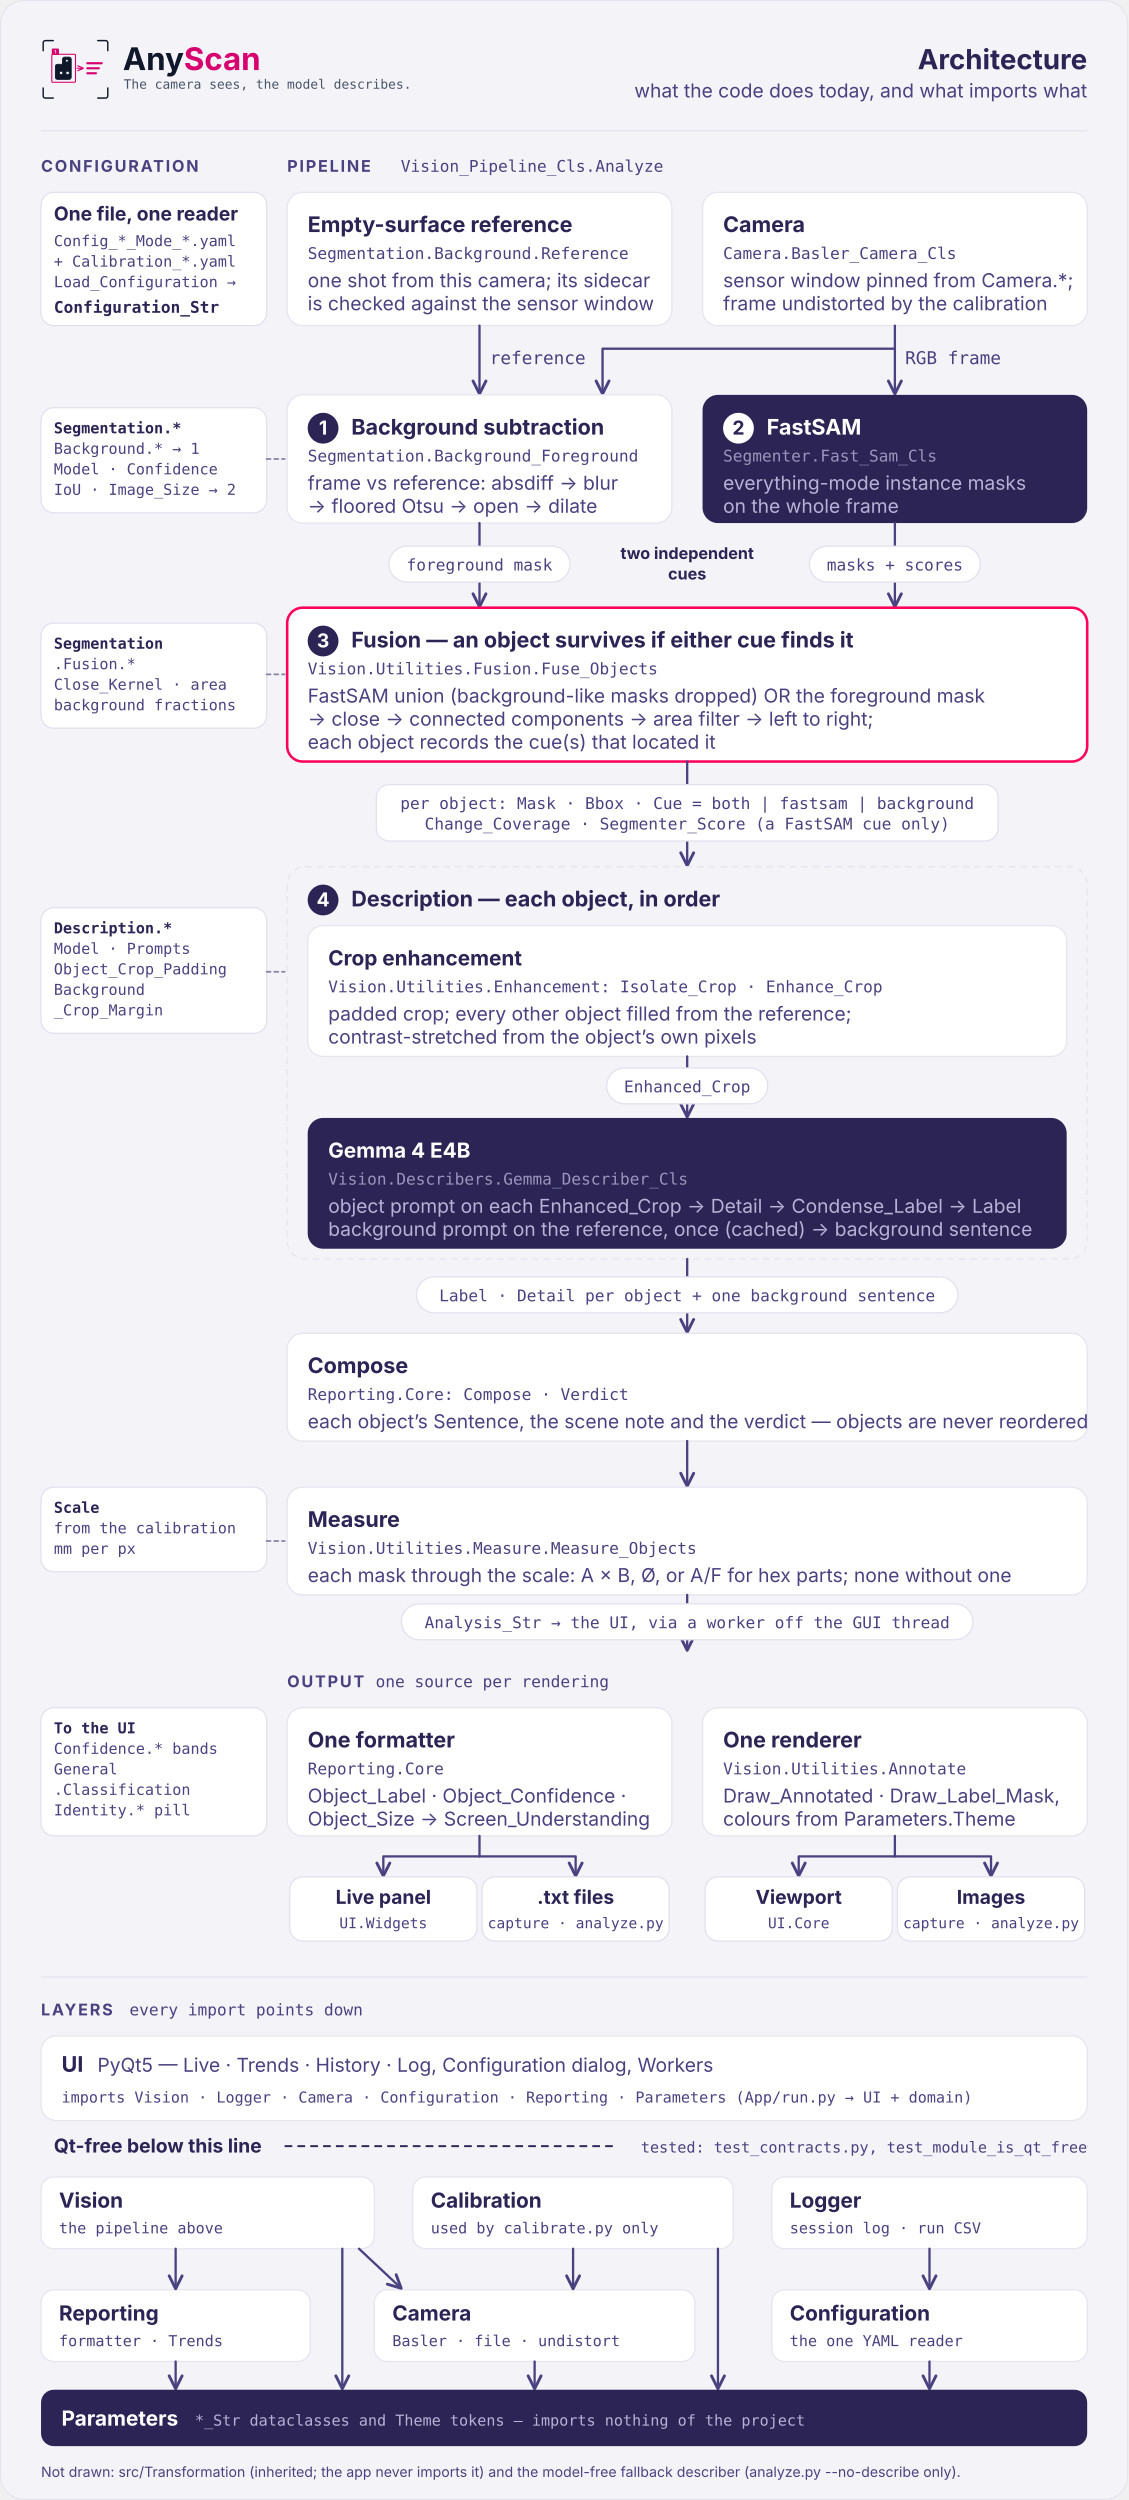
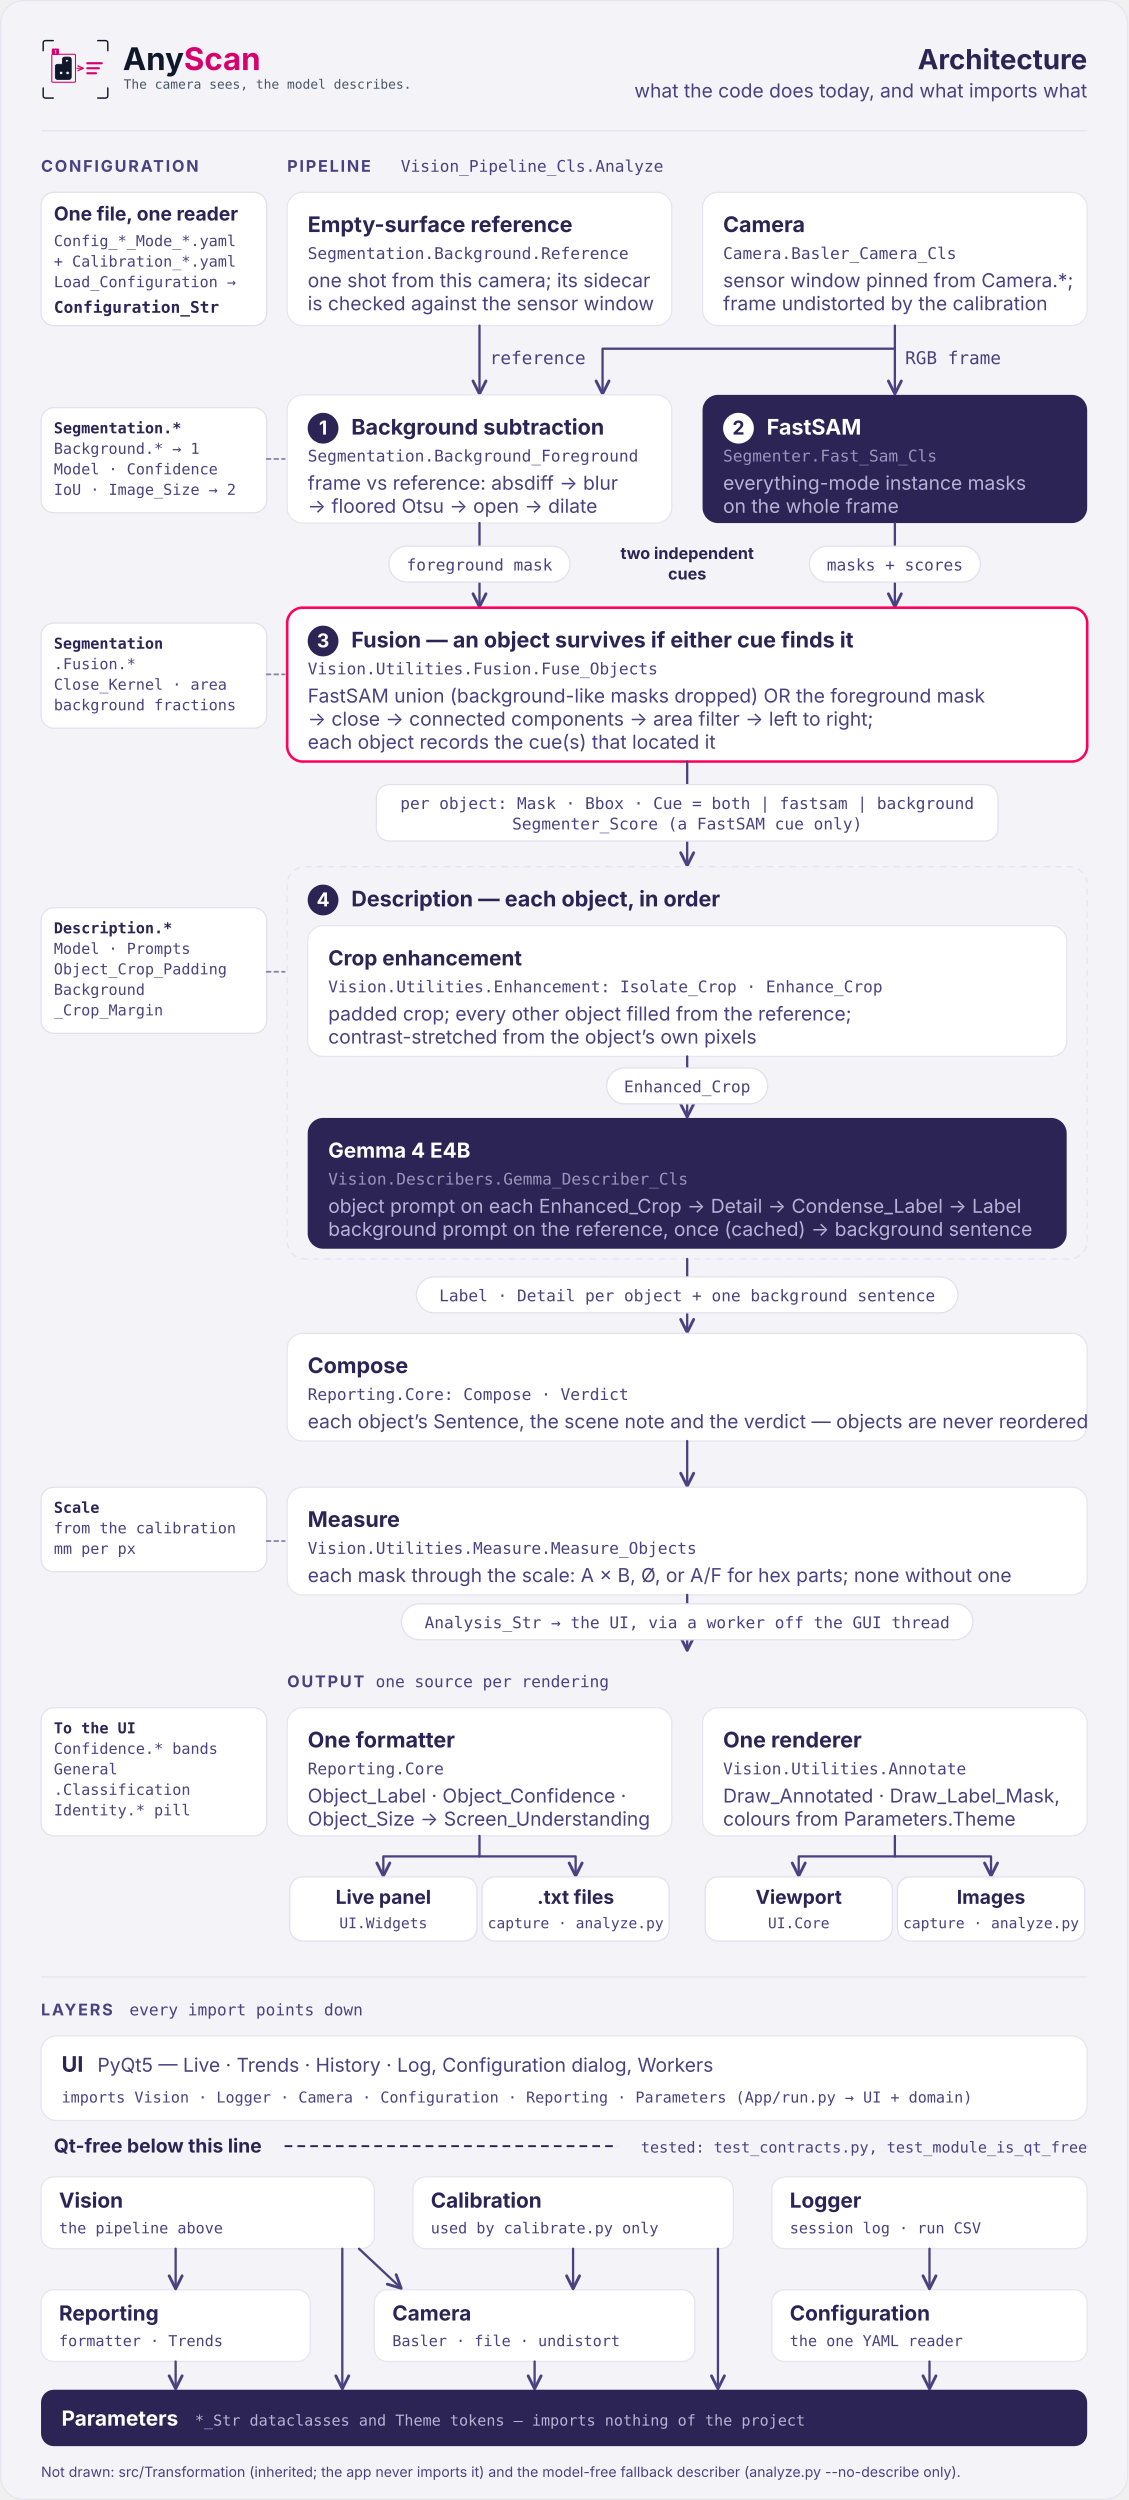
<svg xmlns="http://www.w3.org/2000/svg" width="880" height="1950" viewBox="0 0 880 1950" role="img" aria-label="AnyScan architecture">
  <defs>
    <style>.u{font-family:'Inter','Segoe UI Variable Display','Segoe UI','Helvetica Neue','Arial',sans-serif;} .m{font-family:'JetBrains Mono','Cascadia Mono','Consolas','DejaVu Sans Mono','Courier New',monospace;} .logo-slot svg{overflow:visible;}</style>
    <marker id="arch-tip" viewBox="0 0 10 10" refX="8" refY="5" markerWidth="7" markerHeight="7" orient="auto">
      <path d="M1 1 L9 5 L1 9" fill="none" stroke="#4a4180" stroke-width="1.8" stroke-linecap="round" stroke-linejoin="round" />
    </marker>
  </defs>
  <rect x="0.5" y="0.5" width="879" height="1949" rx="18" fill="#f4f3f7" stroke="#e6e4ef" stroke-width="1" />
  <g class="logo-slot" transform="translate(32,30) scale(0.28)">
    <svg width="818" height="174" viewBox="40 44 818 174" role="img" aria-label="AnyScan — The camera sees, the model describes.">
      <defs>
        <style>
      .wm  { font-family: 'Inter','Helvetica Neue',Arial,sans-serif; font-weight: 700; }
      .tag { font-family: 'JetBrains Mono','SFMono-Regular',Menlo,Consolas,monospace; font-weight: 500; }
      .idx { font-family: 'Inter','Helvetica Neue',Arial,sans-serif; font-weight: 700; }
    </style>
        <marker id="tip" viewBox="0 0 10 10" refX="8" refY="5" markerWidth="6" markerHeight="6" orient="auto">
          <path d="M0 1 L9 5 L0 9" fill="none" stroke="#D6006E" stroke-width="2" stroke-linecap="round" stroke-linejoin="round" />
        </marker>
      </defs>
      <g transform="translate(40,44)">
        <g fill="none" stroke="#0F172A" stroke-width="4" stroke-linecap="round" stroke-linejoin="round">
          <path d="M6 34 V12 A6 6 0 0 1 12 6 H34" />
          <path d="M158 6 H180 A6 6 0 0 1 186 12 V34" />
          <path d="M186 138 V160 A6 6 0 0 1 180 166 H158" />
          <path d="M34 166 H12 A6 6 0 0 1 6 160 V138" />
        </g>
        <path fill-rule="evenodd" fill="#0F172A" stroke="#0F172A" stroke-width="2.5" stroke-linejoin="round" d="M40 108 L40 78 A6 6 0 0 1 46 72 L60 72 L60 58 A6 6 0 0 1 66 52 L78 52 A6 6 0 0 1 84 58 L84 108 A6 6 0 0 1 78 114 L46 114 A6 6 0 0 1 40 108 Z              M51 96 a5 5 0 1 0 10 0 a5 5 0 1 0 -10 0 Z              M69 96 a5 5 0 1 0 10 0 a5 5 0 1 0 -10 0 Z              M68 62 a4 4 0 1 0 8 0 a4 4 0 1 0 -8 0 Z" />
        <rect x="30" y="44" width="66" height="78" rx="3" fill="none" stroke="#D6006E" stroke-width="3" />
        <rect x="30" y="28" width="20" height="18" rx="3" fill="#D6006E" />
        <text x="40" y="42" text-anchor="middle" class="idx" font-size="13" fill="#FFFFFF">1</text>
        <line x1="100" y1="83" x2="116" y2="83" stroke="#D6006E" stroke-width="3" stroke-linecap="round" marker-end="url(#tip)" />
        <g fill="#D6006E">
          <rect x="126" y="66" width="46" height="6" rx="3" />
          <rect x="126" y="80" width="38" height="6" rx="3" />
          <rect x="126" y="94" width="30" height="6" rx="3" />
        </g>
      </g>
      <text x="268" y="132" class="wm" font-size="87" fill="#0F172A">Any<tspan fill="#D6006E">Scan</tspan>
      </text>
      <text x="270" y="184" class="tag" font-size="36" fill="#475569">The camera sees, the model describes.</text>
    </svg>
  </g>
  <text x="848" y="54" class="u" font-size="21.6" fill="#2b2455" font-weight="700" text-anchor="end">Architecture</text>
  <text x="848" y="76" class="u" font-size="15.0" fill="#4a4180" text-anchor="end">what the code does today, and what imports what</text>
  <line x1="32" y1="102" x2="848" y2="102" stroke="#e6e4ef" stroke-width="1" />
  <text x="32" y="134" class="u" font-size="12.6" fill="#4a4180" font-weight="700" letter-spacing="1.4">CONFIGURATION</text>
  <text x="224" y="134" class="u" font-size="12.6" fill="#4a4180" font-weight="700" letter-spacing="1.4">PIPELINE</text>
  <text x="312.624" y="134" class="m" font-size="12.6" fill="#4a4180">Vision_Pipeline_Cls.Analyze</text>
  <rect x="32" y="150" width="176" height="104" rx="10" fill="#ffffff" stroke="#e3e0ee" stroke-width="1" />
  <text x="42" y="172" class="u" font-size="15.0" fill="#2b2455" font-weight="700">One file, one reader</text>
  <text x="42" y="192" class="m" font-size="11.8" fill="#4a4180">Config_*_Mode_*.yaml</text>
  <text x="42" y="208" class="m" font-size="11.8" fill="#4a4180">+ Calibration_*.yaml</text>
  <text x="42" y="224" class="m" font-size="11.8" fill="#4a4180">Load_Configuration →</text>
  <text x="42" y="244" class="m" font-size="12.6" fill="#2b2455" font-weight="700">Configuration_Str</text>
  <rect x="224" y="150" width="300" height="104" rx="12" fill="#ffffff" stroke="#e6e4ef" stroke-width="1" />
  <text x="240" y="181" class="u" font-size="16.8" fill="#2b2455" font-weight="700">Empty-surface reference</text>
  <text x="240" y="202" class="m" font-size="12.6" fill="#4a4180">Segmentation.Background.Reference</text>
  <text x="240" y="224" class="u" font-size="15.0" fill="#4a4180">one shot from this camera; its sidecar</text>
  <text x="240" y="242" class="u" font-size="15.0" fill="#4a4180">is checked against the sensor window</text>
  <rect x="548" y="150" width="300" height="104" rx="12" fill="#ffffff" stroke="#e6e4ef" stroke-width="1" />
  <text x="564" y="181" class="u" font-size="16.8" fill="#2b2455" font-weight="700">Camera</text>
  <text x="564" y="202" class="m" font-size="12.6" fill="#4a4180">Camera.Basler_Camera_Cls</text>
  <text x="564" y="224" class="u" font-size="15.0" fill="#4a4180">sensor window pinned from Camera.*;</text>
  <text x="564" y="242" class="u" font-size="15.0" fill="#4a4180">frame undistorted by the calibration</text>
  <line x1="374" y1="254" x2="374" y2="306" stroke="#4a4180" stroke-width="1.8" stroke-linecap="round" marker-end="url(#arch-tip)" />
  <text x="382" y="284" class="m" font-size="13.8" fill="#4a4180">reference</text>
  <line x1="698" y1="254" x2="698" y2="306" stroke="#4a4180" stroke-width="1.8" stroke-linecap="round" marker-end="url(#arch-tip)" />
  <path d="M698 272 H470 V306" fill="none" stroke="#4a4180" stroke-width="1.8" stroke-linecap="round" stroke-linejoin="round" marker-end="url(#arch-tip)" />
  <text x="706" y="284" class="m" font-size="13.8" fill="#4a4180">RGB frame</text>
  <rect x="32" y="318" width="176" height="82" rx="10" fill="#ffffff" stroke="#e3e0ee" stroke-width="1" />
  <text x="42" y="338" class="m" font-size="11.8" fill="#2b2455" font-weight="700">Segmentation.*</text>
  <text x="42" y="354" class="m" font-size="11.8" fill="#4a4180">Background.* → 1</text>
  <text x="42" y="370" class="m" font-size="11.8" fill="#4a4180">Model · Confidence</text>
  <text x="42" y="386" class="m" font-size="11.8" fill="#4a4180">IoU · Image_Size → 2</text>
  <path d="M208 358 H222" fill="none" stroke="#8983a6" stroke-width="1.4" stroke-linecap="round" stroke-linejoin="round" stroke-dasharray="3 3" />
  <rect x="224" y="308" width="300" height="100" rx="12" fill="#ffffff" stroke="#e6e4ef" stroke-width="1" />
  <circle cx="252" cy="334" r="12" fill="#2b2455" />
  <text x="252" y="339" class="u" font-size="15.0" fill="#ffffff" font-weight="700" text-anchor="middle">1</text>
  <text x="274" y="339" class="u" font-size="16.8" fill="#2b2455" font-weight="700">Background subtraction</text>
  <text x="240" y="360" class="m" font-size="12.6" fill="#4a4180">Segmentation.Background_Foreground</text>
  <text x="240" y="382" class="u" font-size="15.0" fill="#4a4180">frame vs reference: absdiff → blur</text>
  <text x="240" y="400" class="u" font-size="15.0" fill="#4a4180">→ floored Otsu → open → dilate</text>
  <rect x="548" y="308" width="300" height="100" rx="12" fill="#2b2455" />
  <circle cx="576" cy="334" r="12" fill="#ffffff" />
  <text x="576" y="339" class="u" font-size="15.0" fill="#2b2455" font-weight="700" text-anchor="middle">2</text>
  <text x="598" y="339" class="u" font-size="16.8" fill="#ffffff" font-weight="700">FastSAM</text>
  <text x="564" y="360" class="m" font-size="12.6" fill="#9b95bd">Segmenter.Fast_Sam_Cls</text>
  <text x="564" y="382" class="u" font-size="15.0" fill="#b9b2d6">everything-mode instance masks</text>
  <text x="564" y="400" class="u" font-size="15.0" fill="#b9b2d6">on the whole frame</text>
  <line x1="374" y1="408" x2="374" y2="472" stroke="#4a4180" stroke-width="1.8" stroke-linecap="round" marker-end="url(#arch-tip)" />
  <line x1="698" y1="408" x2="698" y2="472" stroke="#4a4180" stroke-width="1.8" stroke-linecap="round" marker-end="url(#arch-tip)" />
  <rect x="303.41" y="426.0" width="141.18" height="28" rx="14.0" fill="#ffffff" stroke="#e3e0ee" stroke-width="1" />
  <text x="374" y="445.0" class="m" font-size="12.6" fill="#4a4180" text-anchor="middle">foreground mask</text>
  <rect x="631.316" y="426.0" width="133.368" height="28" rx="14.0" fill="#ffffff" stroke="#e3e0ee" stroke-width="1" />
  <text x="698" y="445.0" class="m" font-size="12.6" fill="#4a4180" text-anchor="middle">masks + scores</text>
  <text x="536" y="436" class="u" font-size="12.6" fill="#2b2455" font-weight="700" text-anchor="middle">two independent</text>
  <text x="536" y="452" class="u" font-size="12.6" fill="#2b2455" font-weight="700" text-anchor="middle">cues</text>
  <rect x="32" y="486" width="176" height="82" rx="10" fill="#ffffff" stroke="#e3e0ee" stroke-width="1" />
  <text x="42" y="506" class="m" font-size="11.8" fill="#2b2455" font-weight="700">Segmentation</text>
  <text x="42" y="522" class="m" font-size="11.8" fill="#4a4180">.Fusion.*</text>
  <text x="42" y="538" class="m" font-size="11.8" fill="#4a4180">Close_Kernel · area</text>
  <text x="42" y="554" class="m" font-size="11.8" fill="#4a4180">background fractions</text>
  <path d="M208 526 H222" fill="none" stroke="#8983a6" stroke-width="1.4" stroke-linecap="round" stroke-linejoin="round" stroke-dasharray="3 3" />
  <rect x="224" y="474" width="624" height="120" rx="12" fill="#ffffff" stroke="#ff005c" stroke-width="2" />
  <circle cx="252" cy="500" r="12" fill="#2b2455" />
  <text x="252" y="505" class="u" font-size="15.0" fill="#ffffff" font-weight="700" text-anchor="middle">3</text>
  <text x="274" y="505" class="u" font-size="16.8" fill="#2b2455" font-weight="700">Fusion — an object survives if either cue finds it</text>
  <text x="240" y="526" class="m" font-size="12.6" fill="#4a4180">Vision.Utilities.Fusion.Fuse_Objects</text>
  <text x="240" y="548" class="u" font-size="15.0" fill="#4a4180">FastSAM union (background-like masks dropped) OR the foreground mask</text>
  <text x="240" y="566" class="u" font-size="15.0" fill="#4a4180">→ close → connected components → area filter → left to right;</text>
  <text x="240" y="584" class="u" font-size="15.0" fill="#4a4180">each object records the cue(s) that located it</text>
  <line x1="536" y1="594" x2="536" y2="674" stroke="#4a4180" stroke-width="1.8" stroke-linecap="round" marker-end="url(#arch-tip)" />
  <rect x="293.546" y="612.0" width="484.908" height="44" rx="10" fill="#ffffff" stroke="#e3e0ee" stroke-width="1" />
  <text x="536" y="631.0" class="m" font-size="12.6" fill="#4a4180" text-anchor="middle">per object: Mask · Bbox · Cue = both | fastsam | background</text>
-   <text x="536" y="647.0" class="m" font-size="12.6" fill="#4a4180" text-anchor="middle">Change_Coverage · Segmenter_Score (a FastSAM cue only)</text>
+   <text x="536" y="647.0" class="m" font-size="12.6" fill="#4a4180" text-anchor="middle">Segmenter_Score (a FastSAM cue only)</text>
  <rect x="32" y="708" width="176" height="98" rx="10" fill="#ffffff" stroke="#e3e0ee" stroke-width="1" />
  <text x="42" y="728" class="m" font-size="11.8" fill="#2b2455" font-weight="700">Description.*</text>
  <text x="42" y="744" class="m" font-size="11.8" fill="#4a4180">Model · Prompts</text>
  <text x="42" y="760" class="m" font-size="11.8" fill="#4a4180">Object_Crop_Padding</text>
  <text x="42" y="776" class="m" font-size="11.8" fill="#4a4180">Background</text>
  <text x="42" y="792" class="m" font-size="11.8" fill="#4a4180">_Crop_Margin</text>
  <path d="M208 758 H222" fill="none" stroke="#8983a6" stroke-width="1.4" stroke-linecap="round" stroke-linejoin="round" stroke-dasharray="3 3" />
  <rect x="224" y="676" width="624" height="306" rx="14" fill="none" stroke="#e6e4ef" stroke-width="1" stroke-dasharray="5 4" />
  <circle cx="252" cy="702" r="12" fill="#2b2455" />
  <text x="252" y="707" class="u" font-size="15.0" fill="#ffffff" font-weight="700" text-anchor="middle">4</text>
  <text x="274" y="707" class="u" font-size="16.8" fill="#2b2455" font-weight="700">Description — each object, in order</text>
  <rect x="240" y="722" width="592" height="102" rx="12" fill="#ffffff" stroke="#e6e4ef" stroke-width="1" />
  <text x="256" y="753" class="u" font-size="16.2" fill="#2b2455" font-weight="700">Crop enhancement</text>
  <text x="256" y="774" class="m" font-size="12.6" fill="#4a4180">Vision.Utilities.Enhancement: Isolate_Crop · Enhance_Crop</text>
  <text x="256" y="796" class="u" font-size="15.0" fill="#4a4180">padded crop; every other object filled from the reference;</text>
  <text x="256" y="814" class="u" font-size="15.0" fill="#4a4180">contrast-stretched from the object’s own pixels</text>
  <line x1="536" y1="824" x2="536" y2="870" stroke="#4a4180" stroke-width="1.8" stroke-linecap="round" marker-end="url(#arch-tip)" />
  <rect x="473.222" y="833.0" width="125.556" height="28" rx="14.0" fill="#ffffff" stroke="#e3e0ee" stroke-width="1" />
  <text x="536" y="852.0" class="m" font-size="12.6" fill="#4a4180" text-anchor="middle">Enhanced_Crop</text>
  <rect x="240" y="872" width="592" height="102" rx="12" fill="#2b2455" />
  <text x="256" y="903" class="u" font-size="16.2" fill="#ffffff" font-weight="700">Gemma 4 E4B</text>
  <text x="256" y="924" class="m" font-size="12.6" fill="#9b95bd">Vision.Describers.Gemma_Describer_Cls</text>
  <text x="256" y="946" class="u" font-size="15.0" fill="#b9b2d6">object prompt on each Enhanced_Crop → Detail → Condense_Label → Label</text>
  <text x="256" y="964" class="u" font-size="15.0" fill="#b9b2d6">background prompt on the reference, once (cached) → background sentence</text>
  <g transform="translate(0,16)">
    <line x1="536" y1="966" x2="536" y2="1022" stroke="#4a4180" stroke-width="1.8" stroke-linecap="round" marker-end="url(#arch-tip)" />
    <rect x="324.794" y="980.0" width="422.412" height="28" rx="14.0" fill="#ffffff" stroke="#e3e0ee" stroke-width="1" />
    <text x="536" y="999.0" class="m" font-size="12.6" fill="#4a4180" text-anchor="middle">Label · Detail per object + one background sentence</text>
    <rect x="224" y="1024" width="624" height="84" rx="12" fill="#ffffff" stroke="#e6e4ef" stroke-width="1" />
    <text x="240" y="1055" class="u" font-size="16.8" fill="#2b2455" font-weight="700">Compose</text>
    <text x="240" y="1076" class="m" font-size="12.6" fill="#4a4180">Reporting.Core: Compose · Verdict</text>
    <text x="240" y="1098" class="u" font-size="15.0" fill="#4a4180">each object’s Sentence, the scene note and the verdict — objects are never reordered</text>
    <line x1="536" y1="1108" x2="536" y2="1142" stroke="#4a4180" stroke-width="1.8" stroke-linecap="round" marker-end="url(#arch-tip)" />
    <rect x="32" y="1144" width="176" height="66" rx="10" fill="#ffffff" stroke="#e3e0ee" stroke-width="1" />
    <text x="42" y="1164" class="m" font-size="11.8" fill="#2b2455" font-weight="700">Scale</text>
    <text x="42" y="1180" class="m" font-size="11.8" fill="#4a4180">from the calibration</text>
    <text x="42" y="1196" class="m" font-size="11.8" fill="#4a4180">mm per px</text>
    <path d="M208 1186 H222" fill="none" stroke="#8983a6" stroke-width="1.4" stroke-linecap="round" stroke-linejoin="round" stroke-dasharray="3 3" />
    <rect x="224" y="1144" width="624" height="84" rx="12" fill="#ffffff" stroke="#e6e4ef" stroke-width="1" />
    <text x="240" y="1175" class="u" font-size="16.8" fill="#2b2455" font-weight="700">Measure</text>
    <text x="240" y="1196" class="m" font-size="12.6" fill="#4a4180">Vision.Utilities.Measure.Measure_Objects</text>
    <text x="240" y="1218" class="u" font-size="15.0" fill="#4a4180">each mask through the scale: A × B, Ø, or A/F for hex parts; none without one</text>
    <line x1="536" y1="1228" x2="536" y2="1270" stroke="#4a4180" stroke-width="1.8" stroke-linecap="round" marker-end="url(#arch-tip)" />
    <rect x="313.076" y="1235.0" width="445.848" height="28" rx="14.0" fill="#ffffff" stroke="#e3e0ee" stroke-width="1" />
    <text x="536" y="1254.0" class="m" font-size="12.6" fill="#4a4180" text-anchor="middle">Analysis_Str → the UI, via a worker off the GUI thread</text>
    <text x="224" y="1300" class="u" font-size="12.6" fill="#4a4180" font-weight="700" letter-spacing="1.4">OUTPUT</text>
    <text x="292.968" y="1300" class="m" font-size="12.6" fill="#4a4180">one source per rendering</text>
    <rect x="32" y="1316" width="176" height="100" rx="10" fill="#ffffff" stroke="#e3e0ee" stroke-width="1" />
    <text x="42" y="1336" class="m" font-size="11.8" fill="#2b2455" font-weight="700">To the UI</text>
    <text x="42" y="1352" class="m" font-size="11.8" fill="#4a4180">Confidence.* bands</text>
    <text x="42" y="1368" class="m" font-size="11.8" fill="#4a4180">General</text>
    <text x="42" y="1384" class="m" font-size="11.8" fill="#4a4180">.Classification</text>
    <text x="42" y="1400" class="m" font-size="11.8" fill="#4a4180">Identity.* pill</text>
    <rect x="224" y="1316" width="300" height="100" rx="12" fill="#ffffff" stroke="#e6e4ef" stroke-width="1" />
    <text x="240" y="1347" class="u" font-size="16.8" fill="#2b2455" font-weight="700">One formatter</text>
    <text x="240" y="1368" class="m" font-size="12.6" fill="#4a4180">Reporting.Core</text>
    <text x="240" y="1390" class="u" font-size="15.0" fill="#4a4180">Object_Label · Object_Confidence ·</text>
    <text x="240" y="1408" class="u" font-size="15.0" fill="#4a4180">Object_Size → Screen_Understanding</text>
    <rect x="548" y="1316" width="300" height="100" rx="12" fill="#ffffff" stroke="#e6e4ef" stroke-width="1" />
    <text x="564" y="1347" class="u" font-size="16.8" fill="#2b2455" font-weight="700">One renderer</text>
    <text x="564" y="1368" class="m" font-size="12.6" fill="#4a4180">Vision.Utilities.Annotate</text>
    <text x="564" y="1390" class="u" font-size="15.0" fill="#4a4180">Draw_Annotated · Draw_Label_Mask,</text>
    <text x="564" y="1408" class="u" font-size="15.0" fill="#4a4180">colours from Parameters.Theme</text>
    <path d="M374 1416 V1432 H299 V1446" fill="none" stroke="#4a4180" stroke-width="1.8" stroke-linecap="round" stroke-linejoin="round" marker-end="url(#arch-tip)" />
    <path d="M374 1432 H449 V1446" fill="none" stroke="#4a4180" stroke-width="1.8" stroke-linecap="round" stroke-linejoin="round" marker-end="url(#arch-tip)" />
    <path d="M698 1416 V1432 H623 V1446" fill="none" stroke="#4a4180" stroke-width="1.8" stroke-linecap="round" stroke-linejoin="round" marker-end="url(#arch-tip)" />
    <path d="M698 1432 H773 V1446" fill="none" stroke="#4a4180" stroke-width="1.8" stroke-linecap="round" stroke-linejoin="round" marker-end="url(#arch-tip)" />
    <rect x="226" y="1448" width="146" height="50" rx="10" fill="#ffffff" stroke="#e3e0ee" stroke-width="1" />
    <text x="299" y="1469" class="u" font-size="15.0" fill="#2b2455" font-weight="700" text-anchor="middle">Live panel</text>
    <text x="299" y="1488" class="m" font-size="11.4" fill="#4a4180" text-anchor="middle">UI.Widgets</text>
    <rect x="376" y="1448" width="146" height="50" rx="10" fill="#ffffff" stroke="#e3e0ee" stroke-width="1" />
    <text x="449" y="1469" class="u" font-size="15.0" fill="#2b2455" font-weight="700" text-anchor="middle">.txt files</text>
    <text x="449" y="1488" class="m" font-size="11.4" fill="#4a4180" text-anchor="middle">capture · analyze.py</text>
    <rect x="550" y="1448" width="146" height="50" rx="10" fill="#ffffff" stroke="#e3e0ee" stroke-width="1" />
    <text x="623" y="1469" class="u" font-size="15.0" fill="#2b2455" font-weight="700" text-anchor="middle">Viewport</text>
    <text x="623" y="1488" class="m" font-size="11.4" fill="#4a4180" text-anchor="middle">UI.Core</text>
    <rect x="700" y="1448" width="146" height="50" rx="10" fill="#ffffff" stroke="#e3e0ee" stroke-width="1" />
    <text x="773" y="1469" class="u" font-size="15.0" fill="#2b2455" font-weight="700" text-anchor="middle">Images</text>
    <text x="773" y="1488" class="m" font-size="11.4" fill="#4a4180" text-anchor="middle">capture · analyze.py</text>
    <line x1="32" y1="1526" x2="848" y2="1526" stroke="#e6e4ef" stroke-width="1" />
    <text x="32" y="1556" class="u" font-size="12.6" fill="#4a4180" font-weight="700" letter-spacing="1.4">LAYERS</text>
    <text x="100.968" y="1556" class="m" font-size="12.6" fill="#4a4180">every import points down</text>
    <rect x="32" y="1572" width="816" height="66" rx="12" fill="#ffffff" stroke="#e6e4ef" stroke-width="1" />
    <text x="48" y="1600" class="u" font-size="16.8" fill="#2b2455" font-weight="700">UI</text>
    <text x="76" y="1600" class="u" font-size="15.0" fill="#4a4180">PyQt5 — Live · Trends · History · Log, Configuration dialog, Workers</text>
    <text x="48" y="1624" class="m" font-size="11.8" fill="#4a4180">imports Vision · Logger · Camera · Configuration · Reporting · Parameters   (App/run.py → UI + domain)</text>
    <line x1="32" y1="1658" x2="848" y2="1658" stroke="#2b2455" stroke-width="1.5" stroke-dasharray="6 4" />
    <rect x="31" y="1647" width="190" height="22" rx="0" fill="#f4f3f7" />
    <text x="42" y="1663" class="u" font-size="15.0" fill="#2b2455" font-weight="700">Qt-free below this line</text>
    <rect x="482" y="1647" width="366" height="22" rx="0" fill="#f4f3f7" />
    <text x="848" y="1663" class="m" font-size="11.8" fill="#4a4180" text-anchor="end">tested: test_contracts.py, test_module_is_qt_free</text>
    <rect x="32" y="1682" width="260" height="56" rx="10" fill="#ffffff" stroke="#e6e4ef" stroke-width="1" />
    <text x="46" y="1706" class="u" font-size="16.2" fill="#2b2455" font-weight="700">Vision</text>
    <text x="46" y="1726" class="m" font-size="11.8" fill="#4a4180">the pipeline above</text>
    <rect x="322" y="1682" width="250" height="56" rx="10" fill="#ffffff" stroke="#e6e4ef" stroke-width="1" />
    <text x="336" y="1706" class="u" font-size="16.2" fill="#2b2455" font-weight="700">Calibration</text>
    <text x="336" y="1726" class="m" font-size="11.8" fill="#4a4180">used by calibrate.py only</text>
    <rect x="602" y="1682" width="246" height="56" rx="10" fill="#ffffff" stroke="#e6e4ef" stroke-width="1" />
    <text x="616" y="1706" class="u" font-size="16.2" fill="#2b2455" font-weight="700">Logger</text>
    <text x="616" y="1726" class="m" font-size="11.8" fill="#4a4180">session log · run CSV</text>
    <rect x="32" y="1770" width="210" height="56" rx="10" fill="#ffffff" stroke="#e6e4ef" stroke-width="1" />
    <text x="46" y="1794" class="u" font-size="16.2" fill="#2b2455" font-weight="700">Reporting</text>
    <text x="46" y="1814" class="m" font-size="11.8" fill="#4a4180">formatter · Trends</text>
    <rect x="292" y="1770" width="250" height="56" rx="10" fill="#ffffff" stroke="#e6e4ef" stroke-width="1" />
    <text x="306" y="1794" class="u" font-size="16.2" fill="#2b2455" font-weight="700">Camera</text>
    <text x="306" y="1814" class="m" font-size="11.8" fill="#4a4180">Basler · file · undistort</text>
    <rect x="602" y="1770" width="246" height="56" rx="10" fill="#ffffff" stroke="#e6e4ef" stroke-width="1" />
    <text x="616" y="1794" class="u" font-size="16.2" fill="#2b2455" font-weight="700">Configuration</text>
    <text x="616" y="1814" class="m" font-size="11.8" fill="#4a4180">the one YAML reader</text>
    <line x1="137" y1="1738" x2="137" y2="1768" stroke="#4a4180" stroke-width="1.8" stroke-linecap="round" marker-end="url(#arch-tip)" />
    <path d="M280 1738 L312 1768" fill="none" stroke="#4a4180" stroke-width="1.8" stroke-linecap="round" stroke-linejoin="round" marker-end="url(#arch-tip)" />
    <line x1="447" y1="1738" x2="447" y2="1768" stroke="#4a4180" stroke-width="1.8" stroke-linecap="round" marker-end="url(#arch-tip)" />
    <line x1="725" y1="1738" x2="725" y2="1768" stroke="#4a4180" stroke-width="1.8" stroke-linecap="round" marker-end="url(#arch-tip)" />
    <line x1="267" y1="1738" x2="267" y2="1846" stroke="#4a4180" stroke-width="1.8" stroke-linecap="round" marker-end="url(#arch-tip)" />
    <line x1="560" y1="1738" x2="560" y2="1846" stroke="#4a4180" stroke-width="1.8" stroke-linecap="round" marker-end="url(#arch-tip)" />
    <line x1="137" y1="1826" x2="137" y2="1846" stroke="#4a4180" stroke-width="1.8" stroke-linecap="round" marker-end="url(#arch-tip)" />
    <line x1="417" y1="1826" x2="417" y2="1846" stroke="#4a4180" stroke-width="1.8" stroke-linecap="round" marker-end="url(#arch-tip)" />
    <line x1="725" y1="1826" x2="725" y2="1846" stroke="#4a4180" stroke-width="1.8" stroke-linecap="round" marker-end="url(#arch-tip)" />
    <rect x="32" y="1848" width="816" height="44" rx="10" fill="#2b2455" />
    <text x="48" y="1876" class="u" font-size="16.2" fill="#ffffff" font-weight="700">Parameters</text>
    <text x="152" y="1876" class="m" font-size="11.8" fill="#b9b2d6">*_Str dataclasses and Theme tokens — imports nothing of the project</text>
    <text x="32" y="1916" class="u" font-size="11.0" fill="#4a4180">Not drawn: src/Transformation (inherited; the app never imports it) and the model-free fallback describer (analyze.py --no-describe only).</text>
  </g>
</svg>
